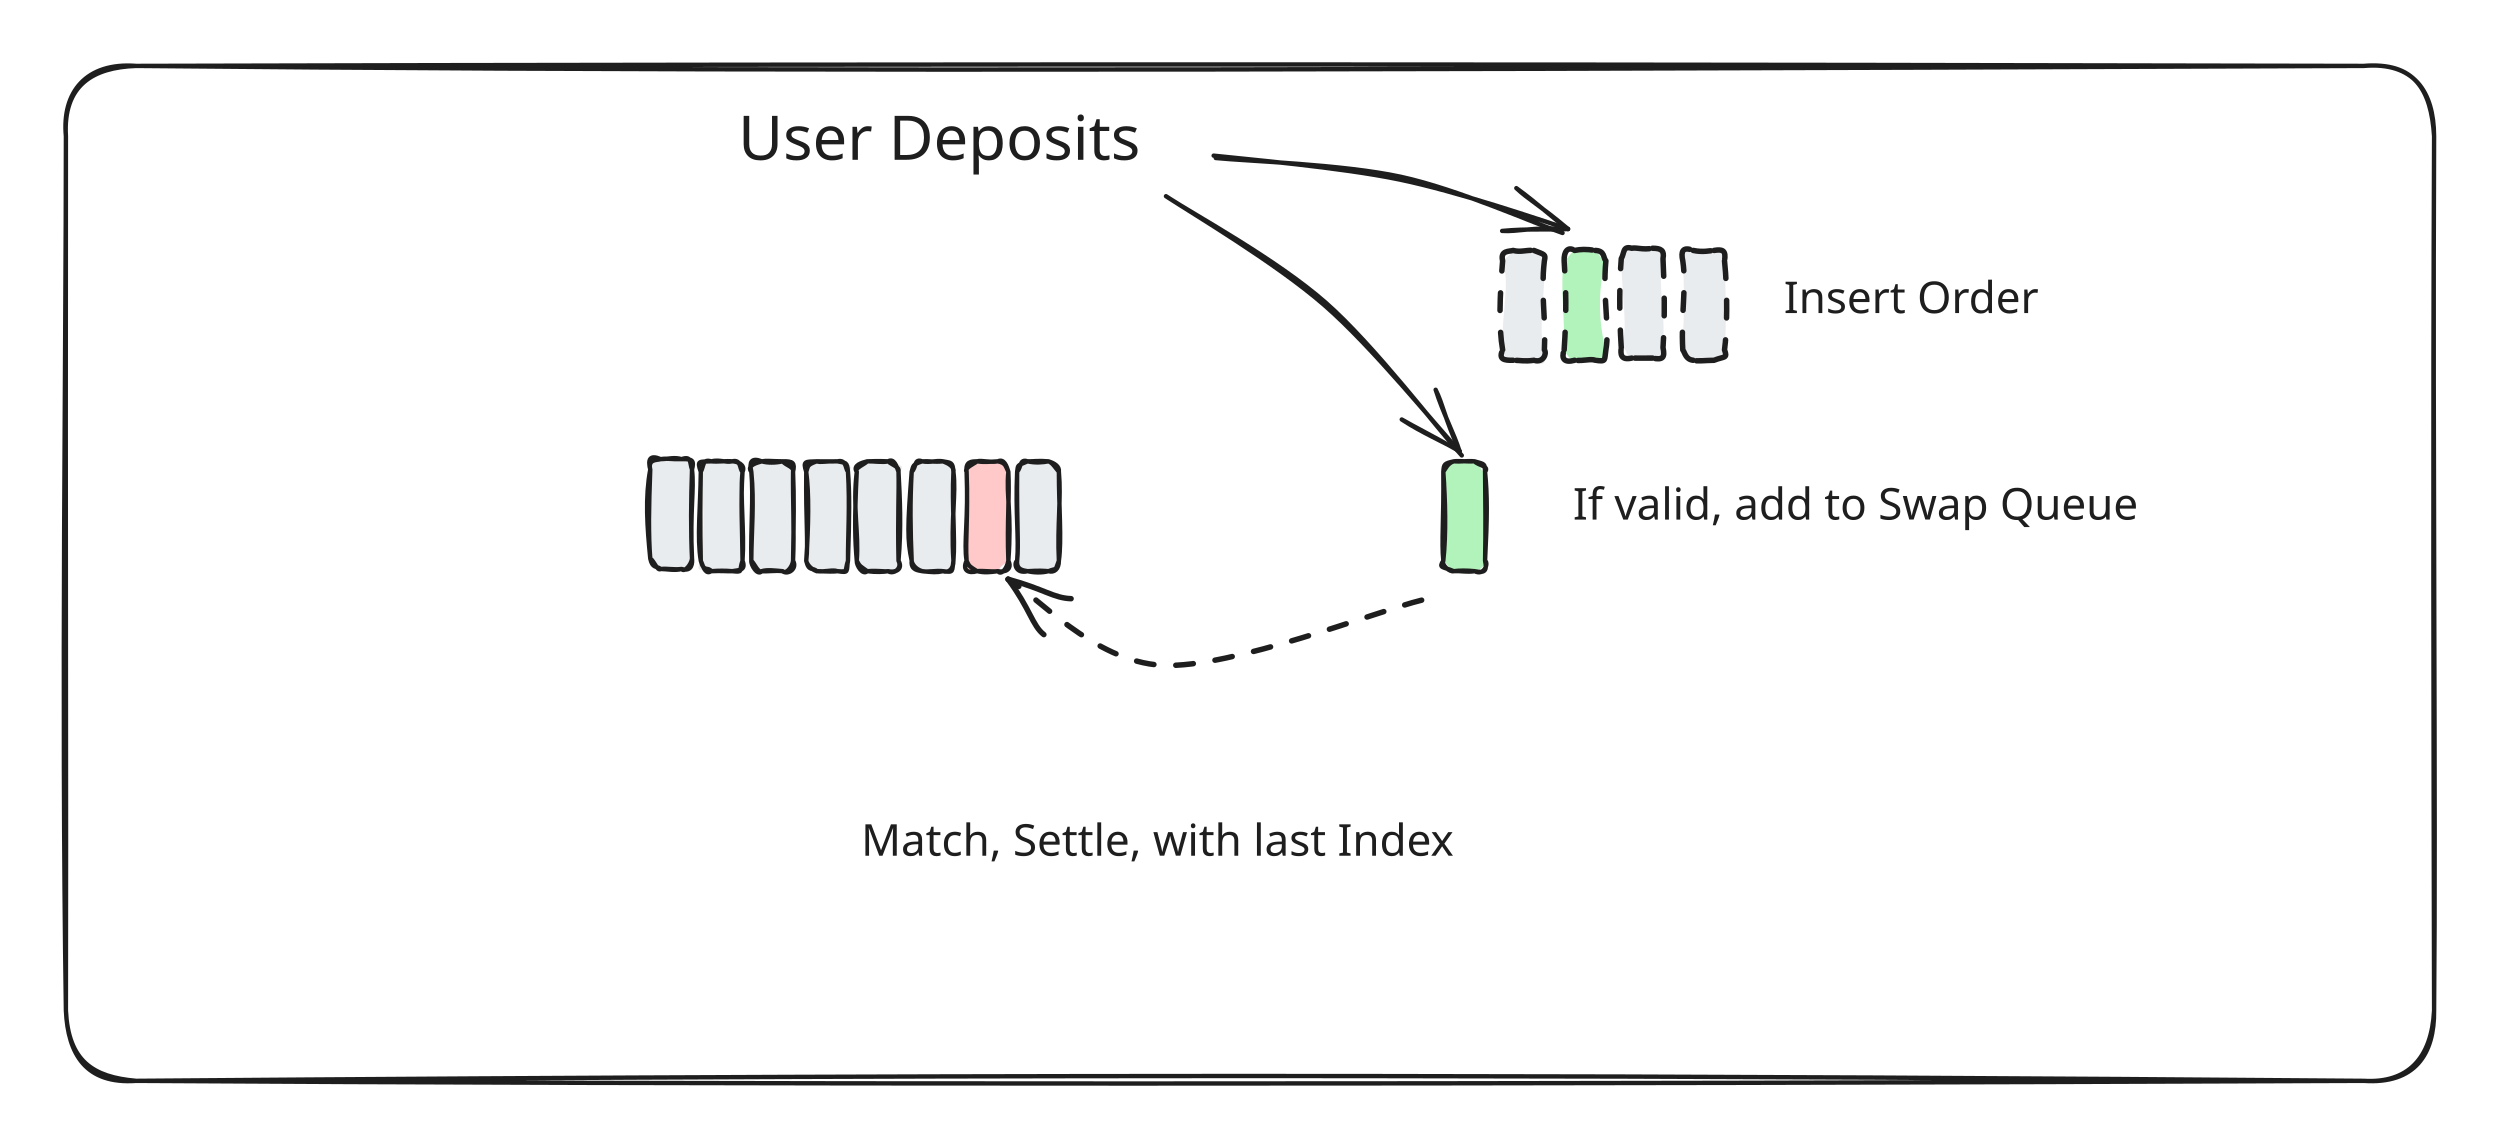
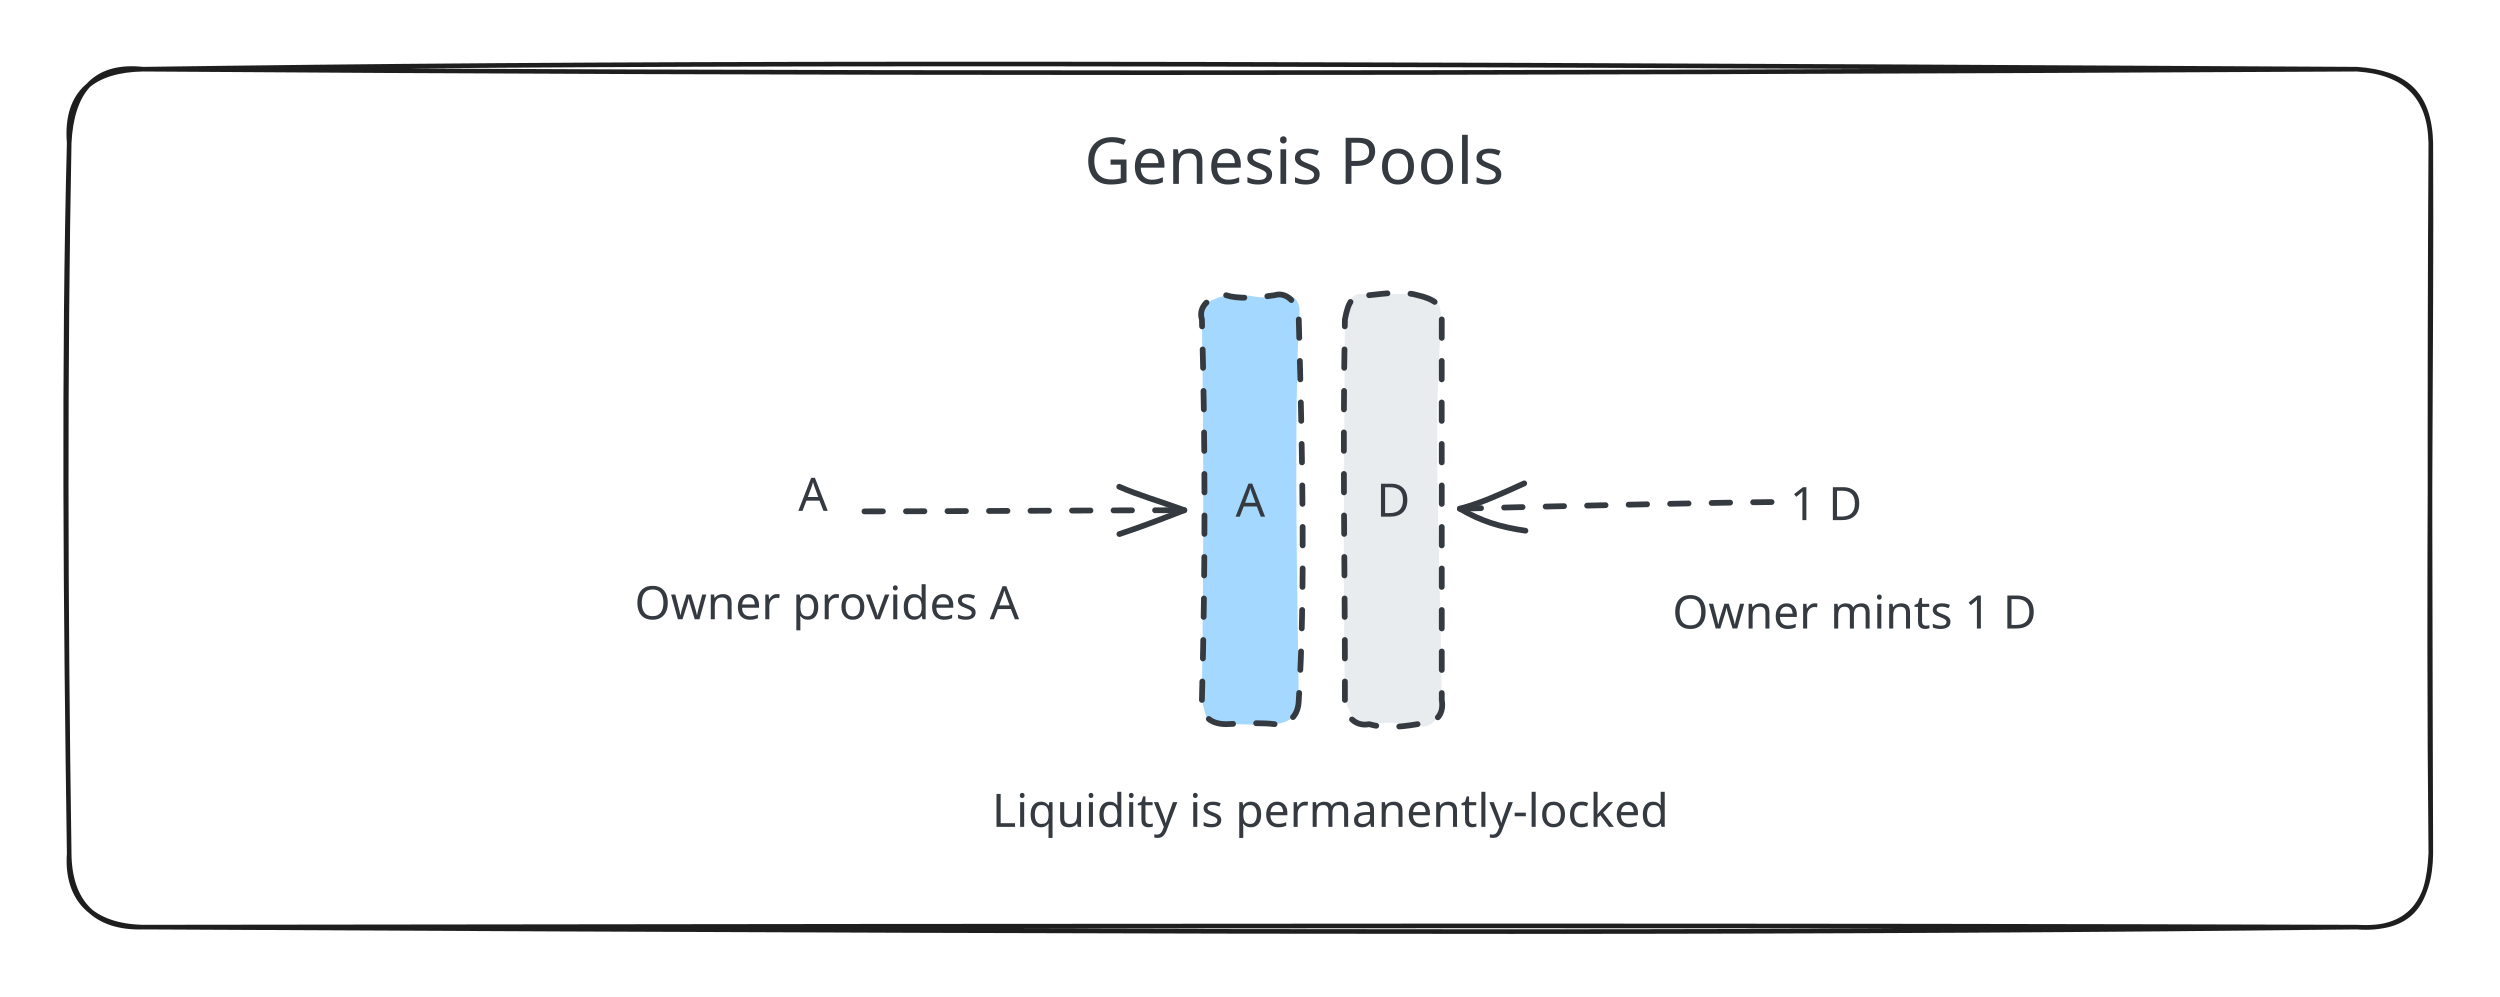
- <svg xmlns="http://www.w3.org/2000/svg" version="1.1" viewBox="0 0 1138 522" width="2276" height="1044">
+ <svg xmlns="http://www.w3.org/2000/svg" version="1.1" viewBox="0 0 1084 432" width="2168" height="864">
  
-   eyJ2ZXJzaW9uIjoiMSIsImVuY29kaW5nIjoiYnN0cmluZyIsImNvbXByZXNzZWQiOnRydWUsImVuY29kZWQiOiJ4nOVcXFtT4khcdTAwMTR+91ek3Fdh+36ZN1x1MDAxNS/oKMzgbdjaskJoIFx1MDAwMySYXHUwMDA0Ubfmv29cdTAwMDeVNGBcIlxuaGZXq1x1MDAwNNJpuvv0d25fn/jPhmVtRvdcdTAwMDO1+cXaVHeO3XObgT3a3Iqv36ogdH1PN6Hx59BcdTAwMWZcdTAwMDbO+M5OXHUwMDE0XHLCL3/+aVx1MDAwZlx1MDAwNsW2XHUwMDFiNXy/W3T8/mM31VN95UWhvvEv/dmy/lx1MDAxOf81XHUwMDA2XG6UXHUwMDEz2V67p8ZcdTAwMWTGTclYTMxePPW98bCQcolcdTAwMDGBnEzucMOSXHUwMDFlLlJN3dyye6FKWprjJZ2UvoUl3f3Gu36A3aHAnaiajNpye71adN9cdTAwMWLPKvT14pO2MFxu/K66dJtR51lcdTAwMDLG9bRegT9sdzxcdTAwMTXGq4eTq/7AdtzoPr5cdTAwMDbA5OqjXGK+WMmVO/1cdJNkrLhcdTAwMDeCbGbsXb/nXHUwMDA38dh/QFx1MDAxNf8mozdsp9vWU/Cak3uiwPbCgVx1MDAxZOhcdTAwMWRJ7lx1MDAxYj2tXG5cdTAwMDKeSLuj3HYn0ldcdDNWq8ayhYhRXGIkg4no43FcdTAwMDbl5nib/04kXHUwMDFh2H1Vjrt4w17PXHUwMDE0i9d8XHUwMDEyyzNcdTAwMWNcdTAwMTJA4Kcrv5KFxPfvXHUwMDE5QEpGXHUwMDE4XHUwMDBlmvbjhkOOqFx1MDAwMFQwwVAy457rdWeH7/lON8HIhjHWXHUwMDFjNiN1XHUwMDE3vVx1MDAwNEtcZmhcdTAwMWEuXHUwMDExwIxcdCmwWFx1MDAxOJc/uyXQOmTBXHUwMDAx7jRbLj0/uqlWnHzjklx1MDAxMTGNS8yXweVcdTAwMWZKKke1XsCkpEUssFx1MDAxNJwgxulLXHUwMDAwxXRcdTAwMTafVFxiXHUwMDAxITF24N3wnGqYw+FcdTAwMDS7XHSKJ5vaXHUwMDFm2Cej62NWwJeD7d1+t/FcdTAwMDBr9mSBUyizg8BcdTAwMWZtTlp+Pb3LQLkkXHUwMDE0c/5cdTAwMDaUJ2v2vajmPoyRKqau7tt9t3c/hYgx/PVcdTAwMDTPQ1x1MDAxNVglNfBDVy98qnm757Zjjdjsqda0qkSudiCT5shcdTAwMWYkrY5cdTAwMWXOdj1cdTAwMTXMXHUwMDBi31x1MDAwZty269m9s+yh9YrV4TNcdTAwMDJgXHUwMDExUVx1MDAwM12hilvjXHUwMDA10kzlznQ8MlXBocCEae+DXHUwMDEyS/yagp9cdTAwMTdo6dA7qbbvT1x1MDAxZSqXzWGB16XMuYKDaVx1MDAwNceGQFar4PNcdTAwMWFNk6k8aTTnkHHIZdLwXHUwMDFmdTiZmIRcdTAwMTCmglx1MDAxMlBGkZRcdTAwMDAtXGbKXHUwMDEy9S/9U7dcdTAwMDBaXHUwMDE39+qQVc/RcXuUc1BiOFx1MDAwM8qloqElQVx0XHUwMDA1QoxJaMj8f4lKJNNQiVx1MDAxMJJcXFx1MDAwMFxmXHUwMDE2XHUwMDA25cWxw87A7qUrjr7XXHUwMDE12eE+2Vx1MDAxZeZcdTAwMWOUlORcdJRcdTAwMWNcbkYghStcYn5WXHLKXHUwMDE4XHUwMDBiknxcZihcdEhcdTAwMDUlXHUwMDEwXHUwMDAwSErA4v77tlT9zoJcdTAwMGJ8XHUwMDFiouBKtDs6XHUwMDEwhV7OUcllnlCJXHUwMDAxRljPgeVcdTAwMGaVXHUwMDFmaSppelTJXHUwMDE40Hsm4eJpY32/f3+J9kte+cGrlNoj5Fx1MDAxZlT9fKOSXHUwMDAzlCNUUkm192aryFx1MDAxM39nUDKSXG5Krn1cdJZSLFx1MDAxZVWKeq9/0K8j0D6vn7WuO2eHtSrPOShcdTAwMTHPXHUwMDExKCElmEBB/vvkWjYqRWpUqZs4JPrP4syvc166XHUwMDFi1m/qZ7XTRsNtXHUwMDFkdO1Ro5BzVNLVmspWy5GOfC8qMVx1MDAxNlx1MDAxOFx1MDAwMZJD9/2BQSUyvNdcZiYxkkBcdTAwMDLyXHUwMDA2Q4lxYF+dfnW/g7Zzo7xcdTAwMWR+XFy5ruVcdTAwMWOSnK5cdTAwMTSSy1x1MDAxYUotdChcdP8sUmjS51x1MDAwNfZcdTAwMTdU6/6Q3FZcdTAwMDZ7g3M0bHRRxG/PXHUwMDE2Y3+3sr5cdTAwMTfir+fskG1H6iws+0F5uFNqXq2KVVx1MDAxNtqmXG62KlV6XHUwMDFj/1x1MDAwNTVijKepXHUwMDExh5QhhsTiqVm2oHOpRjqmKmpLIVx1MDAwNWOSQjhcdTAwMWR86I1Yj5mnskghXHUwMDA3XHUwMDEwY22mXHUwMDA0ntcwjGc1XGZBjFx1MDAwNF1cdTAwMTO/hZax+lxmQCbAW6BqXGLVXHUwMDBlolx1MDAxZNdrul57tovymkmLMeWnQ+zyo1xu1lpXt/hSlcH+npakOug+OFx1MDAwN4Zcbm62fGc4RkeRIKynSSgjXHUwMDEy6CiTXHUwMDFhN7Xtgb5Fzlx0oWeH0a7f77uRXm/Vd71odpLjXHUwMDA1bMfK1VH2nND1XHUwMDEyzLZZLVx1MDAxY8TfOG29kndWXHUwMDAy1PGHyfu/t168W5BcdTAwMTchXHUwMDE1/8jX+qbhMf7BOOm9Yb6+M79JNTc6/9Nxtqlyr5mbXHUwMDEzdMtOj47qJy2fnv14qJaDKjnKt7mRbLVMUFx1MDAwM7VQo/Fer41cdTAwMDBcdTAwMDSYXHUwMDEySD8r6V6Td8302us9XHUwMDBiplx1MDAxMNGVXHUwMDA1wKlcdTAwMTVcdTAwMGZZLFx1MDAwMVx1MDAxNDohM6Pw19SoclWr3Mmr1s96p3LVxyN5etpccvOtRtpcck6fiFx1MDAxMrCeklx1MDAwN+1yi0hKKTiXSDJhXHUwMDA03Vx1MDAxM71CczVcdTAwMGZQx8E0XHUwMDBln1aQomVcdTAwMTc9ZEGRMVx1MDAwNsFcdTAwMWKgmMzKKEtcdTAwMDBTVzPKXHUwMDEyyi3rNq5R27LsZtOKfKs2slx1MDAwN9a3oVx1MDAxYVx1MDAxYaL/iFwihYUmslDJXHUwMDAyXHUwMDE073d0XGKmXHUwMDE3JVx1MDAxMaG1XHUwMDE00MU1tHZZ+L7HRsHwcFx1MDAwZu2751A4XHUwMDBlW2162rTDjlq1is5cdTAwMWPFXHUwMDE5XT7e1WGMkKS5LFqQXHUwMDAwcCFMaK7DZ1x1MDAxMCOlmFx1MDAwNaRcdTAwMGW7iMDiXHKZnv9w/3BcdTAwMDXOooeLWu3MxoVCoe/knFmGcFx1MDAxNpBcdTAwMTAvXHUwMDA1yFTGXHUwMDA00aJcdTAwMTRcdTAwMDBcdTAwMDCMKZNcdTAwMTizeXy+5DIkwVx1MDAwMvBVXHUwMDFjXHUwMDE1v99lUFx0xVso5SVdhlx1MDAxN2qjb1WCplxuPthHvDjyKpxCKtGCRXrMhqRcdTAwMTB8itF9Tf+yg+N8elx1MDAwNI2uXCIwfqbLh1xiW5N7XHUwMDEwXCJl1IRsMVie5yNyXCJcdTAwMDXUydpazn2WZFuIjizfpaQzbEtcdTAwMWGnkp1WW1x0p1LQOsJiSUlcdTAwMDSAYFgm9fHWM6lcdTAwMDLJ3GJcdTAwMTdcInayXHUwMDE5ecskdlx1MDAxMKCQc8x1fI5cdTAwMThISi0mc5ifwu9E7Fx1MDAxNCCc0Vx1MDAxYmj2R+L1L0hTgcdWY1x1MDAwNlx1MDAxYubrmyNcZpjK7WjvhjFn0MhHXrVw1Vx1MDAxYu96dFs7rXv7bXTQ2KtHLsh3hMHBdIBBlzRpaVx1MDAwMVx1MDAwNlx1MDAwNqSImd5HKpiEZu1UVoDBoZSci/VcdTAwMTfiZ9ouhNnH5aQnduR0tqyaiqKe2rJGbtSxYtW3yl5T3X1syLHoXFzWn5mCVDXViVx1MDAwMMWYmE92vKqmmVx1MDAwNHxOXHUwMDAzXHUwMDExg3RdRWa6dOUypUIg8Fnn+ZM+qz06ffYlXHUwMDE56YZ21lx1MDAxNJrIX1+1XHUwMDAwTc1+ddRCXHUwMDAxkm84d8Alr6SOu/7Pnz9cbkFcdTAwMGaG59XR4SDnmIfAQN74bFPKT1x1MDAwND2PXHUwMDFmXHUwMDFmXHUwMDEz5jOOuaFjhI5nV0fHZKOSpz5Rq6NpJCh7Q1x1MDAwNWqF7lxc7H77Ifi3vSCqKnhy7/RcdTAwMGZzj0o+82TT55piibTIpUCf9Vx1MDAxMEmWKa7Kw1Z529Mx31xifa2D7bB2XHT5YqZ4K+t71/xsZPz4w6qUKZVcXOFcIrVcdTAwMThcZrL4l4s30O3ZXHUwMDEyyWXqIVxiLmKOkc6xXGJnXHUwMDAwTteGIU6LlGpcdTAwMTdAtb5hSNdUvIhfLkFINM6sr3k+gtZcdEFMaKyFl1+KaKFSh1x1MDAwNWhcdTAwMTVlLWlcdTAwMWNH9qPmlkG0gFwiJViLXHUwMDE1kDhYkYzOXHUwMDEzLXhqh6mgc2tfiHdZmPxcdTAwMDFF7cD1RoOYvURcdTAwMTKaVSOTKVx1MDAxMVwitFx1MDAwNZBcYjJcdTAwMTFcdTAwMWKCuSn9TjxcZoepNTLk9Vxum1x1MDAxNN1cdTAwMTi3QZ503zBfY1x1MDAwMzv+wk17MKhFXHUwMDFhnpOd02riNp9cdTAwMTLiRCSbt65cdTAwMWHtZP+riY2nXHKI7ZhcdTAwMWHrza+NX/9cdTAwMDJcblm8wCJ9
+   eyJ2ZXJzaW9uIjoiMSIsImVuY29kaW5nIjoiYnN0cmluZyIsImNvbXByZXNzZWQiOnRydWUsImVuY29kZWQiOiJ4nNWa7VPaSFx1MDAxOMC/+1cw3NdK9/2l36xvtWrr1So33nRuXHUwMDE2spKUkMQkKPSm//ttXCKQXHUwMDEwSFx1MDAwNFxyysGMwu4m++zu83vewr87jUYzXHUwMDFlXHUwMDA3uvmh0dSjrnJcdTAwMWQrVFx1MDAwZs13Sfu9XHUwMDBlI8f3TFx1MDAxN0q/R/4w7KYj7ThcdTAwMGWiXHUwMDBm79+rIGj1nLjj+/1W11x1MDAxZjxepl090F5cdTAwMWOZgX+b743Gv+nf3ESh7sbK67k6vSDtyuaCgFx1MDAxN1u/+F46L+VcdTAwMTAgJCSaXHJwolx1MDAwMzNdrC3Te6vcSGc9SVNcdTAwMTN2Ru2A7l/dnzg/22B8fPfNfbjJZr11XFz3Mlx1MDAxZbupVJFvXHUwMDE2n/VFcej3dduxYnu6XHUwMDAzufbZVZaKbJ27LPSHPdvTUbJ8OGv1XHUwMDAz1XXicbo8MGt93INcdTAwMGaNrGVkvlx0XHUwMDAxW5BIKbGQjFxiQma9yfVI4IIo+77rh4kof2CCXHUwMDE1XHUwMDAxmSxcdTAwMWTV7feMQJ6VjdFSd/VtNuZhskCSrdDWTs+OXHUwMDEzWVx1MDAwNcvm0ukmQ0kghlx1MDAwMItM5mSG4MRKz/tHtrWhXHUwMDFh6JPkXHUwMDEyb+i6+e3xrMn2TPVcItNcZjxp+Z0tIVx1MDAxOX9Y1Ki8VuVO+8yjzNMy7HzuXHUwMDFmnz78o5D+OmjPljqngipcZv2H5qzn97vl951cdTAwMGWP9Siev9HjjPdXzEPX+ujgXHUwMDAy/tk53Vx1MDAxZt0415/ucredfMq2ZVx1MDAxOFjqUV0hR4JDQaVgOYV2XHUwMDFkr1/cM9fv9jNcct/JybtA1pycOagoK2VcblNAXHUwMDEwlGxlppavuU6mXG5X1YCUJC2cXCLFXHUwMDAx5UTSOaQwwy26XHUwMDExqCBtMZC8sICESY74XCJkiFx1MDAxNlx1MDAxOcNcdTAwMDJxXGIxqVx1MDAwMbG5jlx1MDAwNZYq1JJhY2jwXHUwMDFhaplJ5XvxpfMrOVx1MDAwNFx1MDAwNOZaj9TAccdzh5jqq9nBg+ZcXNOe6/RcdTAwMTK1bXaNqDqc0+jYMV5qNmDgWFbej3TNPMrxdHiyiv33Q6fneMr9viiGWbH+NDOErdwpdVSkk97UQFbS+Ghklvk4XCLKeCRMXHUwMDAwIDHLrP5TPHZ+Xn621Xnvglxcxp9HMDpcdTAwMWFcdTAwMWTY2+7jXHUwMDE4R1x1MDAxNT5cdTAwMGVzXlx1MDAxMGU9XHUwMDFjXHUwMDE1tcTtMlx1MDAxY7FcXOLkivhJw1x1MDAxZZUwM4g1Ojj0tIOrglx1MDAxMjFCSV5FV4UyilVcdTAwMTh/dDzL8Xrzgk2itUdcXFx1MDAwNu1fZ9S2XHUwMDE5PO3bXHUwMDBmXFxcdTAwMWNe7Z7I85zfM1x1MDAxOHeHiZSghSREWEpcdTAwMDEwNOZcbuXG9FSQqnhLiMT0QUhcYlx1MDAwMXKCSn7p2rOeXHUwMDE2yZcj11x1MDAxOVx1MDAxZUv/4vafb4dnVzd9cXi6XFwkYIJDbIyssbVcdTAwMThcdTAwMTPEXHUwMDAwXFyQalFcYldF8b4/XHUwMDE4OLHZ6lx1MDAwYt/x4uKWpnu3l6Bsa7Vw3mZcdTAwMTH5vlwi80Fyx/nAJfvUyKhIv8w+/3i3dHROf5PXLswu2Mn/X99cdTAwMWVhWGyd2iNBXHUwMDA0hShvsJ6yR9VR2HbaI1xiXHUwMDE4qzRIuGVcIjVpulx1MDAxMKdcZsmCZHWZp8zmZOFBi1x1MDAxMWjkMfxTZlx1MDAwMu9MsGlEjjiBRiSRndD2XHUwMDE4LMy4zHa6foM1XHUwMDFlWpbXPbj59lx1MDAwYqk/qYVYx1x1MDAxZd0tt1x1MDAwZVx1MDAxOEpcdFx0gIhI431IXHUwMDE28FZcdTAwMTiHlSxUdYwxb6EghJJSXHUwMDA0ubGewkSkXHUwMDBiMvD/tYHazalw8lpQ3jVcclZ1oVx1MDAwMJUmNeaYzVx1MDAwZed9+FNGq9rNbKfRXHUwMDEyUG6wUFBmpVYtXHUwMDE0XHUwMDE48Fx1MDAxOTM2YLtcblx1MDAwNU8l9Jf71+qGXe7ae90vey5cdTAwMWL9uneUfLpOsKn6wypcdTAwMTF+5X2nmFXYaCgg2HhcdTAwMDGCyTJWMVx1MDAxM5JyjFcv6i0/ozpZrb9cdTAwMDCBcYuKXHUwMDA0VUkxXHUwMDA3uWhqw1x1MDAwNVxi3DJcdTAwMWXHvISglEoglsC7WIBAxKhcdTAwMDZDb1p/QFx1MDAxMlG5hlZmUj2n/rC3ofrDXHUwMDEzbqVYf8iJUUf9oVxmRihJsXVKI6TE6CpnYvX6Q9xcdTAwMWTS/bbd63209tvkjnvRl2F3y12nWWCV64SbcZ1QiFx1MDAxNkmSZqPgiEG+XHUwMDA0RrxcdTAwMDCjSb5cdTAwMDBmjOFcdTAwMWFcblx1MDAxMs/HkZudenE5UMy1VuB4rI3ATtS48H03KkHT1bdxXHUwMDA1mLFcdTAwMWaUUTkndlx1MDAxMcGSqVfCXHUwMDEx0efhSEurgVx1MDAxNHCKXHUwMDExW+OJV3VcdGc7aWSEVCXfXGZcdTAwMTZEqSvdfo5vhEBcdTAwMTJcdTAwMDJcdTAwMDBcdTAwMDZcdTAwMWL3jm9cdTAwMThcdTAwMTEygZ+VtdfqezdcdTAwMDR4zT62MkUluNg4XHUwMDA1O6lBUMHY6mU1a9S+OXRPXHUwMDBmrlx1MDAwN72TT+fDs1x1MDAwM3kyXHUwMDFjbXfUi9F8nFx1MDAwYkV5lFx1MDAwYnXyriQ5XHUwMDBllVx1MDAxN1x1MDAwNSo0gCyhXHUwMDE5oMxsZO4052MnXHUwMDAwM4LSR67Z6NfNS9/8WTCC5dFcdTAwMWaEJkEhXHUwMDFjrK6W1Vx1MDAxNbjt9DdcdTAwMTDwaofzsmSszOFg2Fx1MDAwMih5JEIo50lpdLVkzGSHUNTyg4vn+5tcdTAwMTdUNlbwN2YrXHUwMDA0X0PtX+ZvYKPsafOGPM7chJvM61x1MDAxMCr1N5RDKlx0pKtXRM/vOmP7M4X9s+gjOTzvXHUwMDEz7Vx1MDAxZPe2XHUwMDFlbIQrwCawKEtNkSSlZlZcdTAwMDAgSebEPDvTXG6uXHSj5k1y9v5cctI6klT/Xo28r1x1MDAwZoaXxiB54NB4dVxuSyffKJFcdTAwMWNcdTAwMTRbp0RcIiRcdTAwMTBcdTAwMTdcdTAwMDKt7mqH36ObI3X915Fcbm60Ov7aicjX+y0nkvJKIHOBRq1AMmbO0cxKKDC5XGaVS0LDJalcdTAwMWRHUlwijElcck9Sn48kRZA96zdcdTAwMWUvQDJcYv17x9JR45VzsfLZN1x0JZal9Vx1MDAxNogoknCdtKzXPoJXPyO7e3RcdTAwMWVcZs8+fft5osbulkNpNK1cbkq5XHUwMDE5KJFELZzEv1x1MDAxYyOCoFjNTXIpqbGT9E3dpFx1MDAwMJK+nps8c+6GjmVcdTAwMGWz4USNQIdcdTAwMDPlXHUwMDE5Id3x7mSSV0V0ZWHWXCJ2Z5JcdTAwMTA0VVx1MDAxMFxcxma3m9Ns2lx1MDAxY69jTbYsXHUwMDEzrHnv6IeP1SWBnYklSJjTaXr+e+f3fyfFXHUwMDE2nSJ9
  <defs>
    <style class="style-fonts">
      @font-face {
        font-family: "Virgil";
        src: url("https://unpkg.com/@excalidraw/excalidraw@undefined/dist/excalidraw-assets/Virgil.woff2");
      }
      @font-face {
        font-family: "Cascadia";
        src: url("https://unpkg.com/@excalidraw/excalidraw@undefined/dist/excalidraw-assets/Cascadia.woff2");
      }
      @font-face {
        font-family: "Assistant";
        src: url("https://unpkg.com/@excalidraw/excalidraw@undefined/dist/excalidraw-assets/Assistant-Regular.woff2");
      }
    </style>
  </defs>
-   <rect x="0" y="0" width="1138" height="522" fill="transparent" />
-   <g stroke-linecap="round" transform="translate(30 30) rotate(0 539 231)">
-     <path d="M32 0 C245.31 2.04, 459.63 2.44, 1046 0 M32 0 C396.71 -1.04, 762.48 -0.69, 1046 0 M1046 0 C1068.77 -1.94, 1077.9 11.52, 1078 32 M1046 0 C1069.02 -1.84, 1076.66 10.58, 1078 32 M1078 32 C1077.35 181.81, 1078.87 333.29, 1078 430 M1078 32 C1077.41 166.33, 1077.72 300.39, 1078 430 M1078 430 C1076.88 451.85, 1065.98 463.2, 1046 462 M1078 430 C1078.24 449.81, 1069.32 463.61, 1046 462 M1046 462 C751.59 459.61, 456.09 458.57, 32 462 M1046 462 C660.71 463.62, 275.27 463.63, 32 462 M32 462 C9.02 463.64, 0.92 449.89, 0 430 M32 462 C12.15 460.31, 1.11 452.94, 0 430 M0 430 C-2.17 281.51, 0.03 131.58, 0 32 M0 430 C0.23 330.89, -0.22 232.27, 0 32 M0 32 C-1.89 11.88, 9.24 -1.74, 32 0 M0 32 C-1.37 8.68, 12.39 0.65, 32 0" stroke="#1e1e1e" stroke-width="2" fill="none" />
+   <rect x="0" y="0" width="1084" height="432" fill="transparent" />
+   <g stroke-linecap="round" transform="translate(583.15 128) rotate(0 21 93)">
+     <path d="M10.5 0 C19.25 -0.58, 25.5 -0.9, 31.5 0 C40.85 -0.91, 41.11 3.37, 42 10.5 C37.9 55.37, 41.27 107.84, 42 175.5 C41.88 184.62, 35.34 189.09, 31.5 186 C26.15 186.54, 22.7 184.39, 10.5 186 C5.25 188.86, 2.07 180.84, 0 175.5 C-0.91 116.33, -0.21 60.53, 0 10.5 C-0.11 6.14, 1.51 -3.06, 10.5 0" stroke="none" stroke-width="0" fill="#e9ecef" />
+     <path d="M10.5 0 C16.88 -0.68, 25.17 -1.88, 31.5 0 M31.5 0 C38.12 1.44, 43.8 4.81, 42 10.5 M42 10.5 C41.9 54.78, 42.08 101.11, 42 175.5 M42 175.5 C43.14 182.06, 39.13 186.37, 31.5 186 M31.5 186 C23.02 187.39, 16.89 187.8, 10.5 186 M10.5 186 C3.54 187.44, -0.8 180.58, 0 175.5 M0 175.5 C0.11 121.42, -1.09 70.39, 0 10.5 M0 10.5 C1.56 2.41, 3.38 -0.77, 10.5 0" stroke="#343a40" stroke-width="2.5" fill="none" stroke-dasharray="8 10" />
  </g>
-   <g transform="translate(336 51) rotate(0 97.69199 17.5)">
-     <text x="0" y="0" font-family="Virgil, Segoe UI Emoji" font-size="28px" fill="#1e1e1e" text-anchor="start" style="white-space: pre;" direction="ltr" dominant-baseline="text-before-edge">User Deposits</text>
-   </g>
-   <g stroke-linecap="round" transform="translate(296 209) rotate(0 9.5 25)">
-     <path d="M4.75 0 C7.17 -1.16, 9.81 1.57, 14.25 0 C19.3 -0.88, 16.71 2.38, 19 4.75 C19.57 19.63, 20.08 32.64, 19 45.25 C19.63 49.9, 17.82 49.38, 14.25 50 C12.79 51.32, 9.48 49.56, 4.75 50 C4.5 46.99, -0.57 47.15, 0 45.25 C-0.5 39.12, 1.46 30.3, 0 4.75 C1.1 -0.54, 1.51 -0.28, 4.75 0" stroke="none" stroke-width="0" fill="#e9ecef" />
-     <path d="M4.75 0 C8.34 -0.04, 10.99 -1, 14.25 0 M4.75 0 C7.52 -0.5, 9.58 0.16, 14.25 0 M14.25 0 C18.88 -1.6, 17.84 1.51, 19 4.75 M14.25 0 C19.21 -0.13, 20.06 0.52, 19 4.75 M19 4.75 C20.09 14.05, 17.97 23.34, 19 45.25 M19 4.75 C18.52 18.74, 18.4 32.83, 19 45.25 M19 45.25 C19.21 47.09, 19.14 51.4, 14.25 50 M19 45.25 C18.79 47.78, 15.64 51.82, 14.25 50 M14.25 50 C11.29 50.88, 7.15 49.98, 4.75 50 M14.25 50 C10.67 50.43, 8.09 49.69, 4.75 50 M4.75 50 C2.88 48.53, 0.96 49.82, 0 45.25 M4.75 50 C3.3 51.11, 1.65 46.26, 0 45.25 M0 45.25 C-1.43 30.82, -2.37 17.38, 0 4.75 M0 45.25 C-0.86 34.45, -0.63 21.57, 0 4.75 M0 4.75 C-1.19 -0.15, 3.08 0.56, 4.75 0 M0 4.75 C-1.13 0.21, -0.29 -2.16, 4.75 0" stroke="#1e1e1e" stroke-width="2" fill="none" />
-   </g>
-   <g stroke-linecap="round" transform="translate(319 210) rotate(0 9.5 25)">
-     <path d="M4.75 0 C9.21 1.75, 12.11 -0.31, 14.25 0 C15.12 0.8, 19.05 -1.31, 19 4.75 C20.9 24.09, 19.86 37.95, 19 45.25 C19.4 47.8, 15.56 51.59, 14.25 50 C10.89 49.6, 9.02 48.69, 4.75 50 C1.02 48.74, -3.09 51.43, 0 45.25 C2.05 32.89, 1.07 13.6, 0 4.75 C-0.08 1.31, 0.56 -0.47, 4.75 0" stroke="none" stroke-width="0" fill="#e9ecef" />
-     <path d="M4.75 0 C8.45 -0.93, 11.32 0.65, 14.25 0 M4.75 0 C7.99 0.3, 11.63 -0.29, 14.25 0 M14.25 0 C16.25 -0.08, 20.56 1.47, 19 4.75 M14.25 0 C18.47 -1.06, 17.58 3.59, 19 4.75 M19 4.75 C17.77 17.1, 19.93 31.24, 19 45.25 M19 4.75 C18.1 18.71, 18.88 30.81, 19 45.25 M19 45.25 C20.73 49.82, 17.24 49.45, 14.25 50 M19 45.25 C17.23 50.24, 19.53 50.51, 14.25 50 M14.25 50 C12.11 50.11, 9.61 49.79, 4.75 50 M14.25 50 C11.24 49.73, 8.11 49.73, 4.75 50 M4.75 50 C2.55 51.4, 1.5 49.38, 0 45.25 M4.75 50 C3.23 47.84, 1.35 50.69, 0 45.25 M0 45.25 C-1.77 34.64, -0.16 21.27, 0 4.75 M0 45.25 C-0.33 30.19, -0.21 16, 0 4.75 M0 4.75 C1.5 2.15, 0.6 -1.2, 4.75 0 M0 4.75 C-1.87 -0.58, -0.68 0.27, 4.75 0" stroke="#1e1e1e" stroke-width="2" fill="none" />
-   </g>
-   <g stroke-linecap="round" transform="translate(342 210) rotate(0 9.5 25)">
-     <path d="M4.75 0 C7.89 -0.58, 8.14 0.21, 14.25 0 C17.46 -2.89, 22.29 2.74, 19 4.75 C19.97 21.4, 19.74 34.45, 19 45.25 C17.14 50.01, 19.15 51.9, 14.25 50 C12.1 48.52, 6.9 49.35, 4.75 50 C-1.5 53.02, 2.32 48.53, 0 45.25 C0.68 28.11, -0.5 14.94, 0 4.75 C-1.02 1.11, -0.45 0.51, 4.75 0" stroke="none" stroke-width="0" fill="#e9ecef" />
-     <path d="M4.75 0 C7.2 0.74, 10.92 0.78, 14.25 0 M4.75 0 C7.03 -0.42, 8.33 -0.06, 14.25 0 M14.25 0 C18.98 -0.11, 19.92 0.66, 19 4.75 M14.25 0 C16 2.01, 19.52 2.43, 19 4.75 M19 4.75 C19.5 16.58, 19.32 26.53, 19 45.25 M19 4.75 C18.83 17.28, 19.59 31.83, 19 45.25 M19 45.25 C18.82 47.86, 15.88 51.59, 14.25 50 M19 45.25 C21.11 48.93, 16.54 51.84, 14.25 50 M14.25 50 C10.82 49.7, 7.08 49.22, 4.75 50 M14.25 50 C10.93 49.58, 7.22 50.26, 4.75 50 M4.75 50 C3.08 50.97, 1.43 46.54, 0 45.25 M4.75 50 C2.93 52.28, -0.21 47.24, 0 45.25 M0 45.25 C0.03 32.51, 1.41 18.69, 0 4.75 M0 45.25 C-0.31 29.78, 1.04 16.33, 0 4.75 M0 4.75 C-0.98 0.39, -0.04 -1.88, 4.75 0 M0 4.75 C-2.26 1.86, 2.5 0.67, 4.75 0" stroke="#1e1e1e" stroke-width="2" fill="none" />
-   </g>
-   <g stroke-linecap="round" transform="translate(367 210) rotate(0 9.5 25)">
-     <path d="M4.75 0 C7.42 0.42, 12.3 -1.33, 14.25 0 C20.71 1.15, 21.68 3.25, 19 4.75 C19.53 20.2, 17.27 38.47, 19 45.25 C20.73 50.32, 20.03 49.88, 14.25 50 C11.42 49.26, 7.67 51.29, 4.75 50 C3.91 50.11, 2.55 50.49, 0 45.25 C-0.3 30.12, -1.25 15.07, 0 4.75 C-2.04 2.09, -0.97 -2.06, 4.75 0" stroke="none" stroke-width="0" fill="#e9ecef" />
-     <path d="M4.75 0 C7.08 0.62, 7.67 -0.11, 14.25 0 M4.75 0 C7.73 0.06, 11.63 0.05, 14.25 0 M14.25 0 C18.33 -0.92, 17.77 3.33, 19 4.75 M14.25 0 C17.93 0.85, 18.6 0, 19 4.75 M19 4.75 C19.76 14.35, 19.67 24.83, 19 45.25 M19 4.75 C19.9 20.04, 18.95 33.65, 19 45.25 M19 45.25 C17.46 50, 19.25 50.44, 14.25 50 M19 45.25 C18.13 50.26, 19.64 50.84, 14.25 50 M14.25 50 C11.76 49.19, 9.3 50.4, 4.75 50 M14.25 50 C12.32 50.26, 10.28 50.16, 4.75 50 M4.75 50 C3.02 48.12, 1.17 50.4, 0 45.25 M4.75 50 C1.38 48.82, 0.11 46.15, 0 45.25 M0 45.25 C1.08 28.84, 1.29 14.77, 0 4.75 M0 45.25 C0.99 36.9, -0.25 27.39, 0 4.75 M0 4.75 C-1.62 -0.3, -0.39 0.24, 4.75 0 M0 4.75 C0.92 2.26, 0.11 1.66, 4.75 0" stroke="#1e1e1e" stroke-width="2" fill="none" />
-   </g>
-   <g stroke-linecap="round" transform="translate(390 210) rotate(0 9.5 25)">
-     <path d="M4.75 0 C7.39 -1.41, 11.55 0.51, 14.25 0 C20.09 1.67, 22.48 2.21, 19 4.75 C17.22 20.17, 20.81 34.3, 19 45.25 C21.61 48.3, 16.31 52.92, 14.25 50 C10.73 51.37, 11.24 49.99, 4.75 50 C4.13 52.07, 2.41 49.51, 0 45.25 C-1.01 35.02, -2.02 26.24, 0 4.75 C-2.56 -0.48, 1.98 2.78, 4.75 0" stroke="none" stroke-width="0" fill="#e9ecef" />
-     <path d="M4.75 0 C7.33 -0.12, 12.15 0.63, 14.25 0 M4.75 0 C7.21 -0.02, 9.15 -0.22, 14.25 0 M14.25 0 C16.18 1.74, 19.45 2.32, 19 4.75 M14.25 0 C17.02 -1.59, 18.19 2.48, 19 4.75 M19 4.75 C19.64 16.31, 20.32 30.78, 19 45.25 M19 4.75 C19.26 13.94, 18.58 24.48, 19 45.25 M19 45.25 C20.84 48.86, 16.66 51.6, 14.25 50 M19 45.25 C21.23 49.25, 17.45 50.82, 14.25 50 M14.25 50 C12.48 50.36, 8.47 50.54, 4.75 50 M14.25 50 C12.45 50.3, 10.29 49.62, 4.75 50 M4.75 50 C2.75 51.98, -0.18 47.39, 0 45.25 M4.75 50 C1.69 47.73, 1.35 47.99, 0 45.25 M0 45.25 C1.01 32.5, -1.94 21.4, 0 4.75 M0 45.25 C-0.79 36, -1.12 27.02, 0 4.75 M0 4.75 C-1.97 1.82, 2.38 0.59, 4.75 0 M0 4.75 C-1.47 3.24, 3.79 1.2, 4.75 0" stroke="#1e1e1e" stroke-width="2" fill="none" />
-   </g>
-   <g stroke-linecap="round" transform="translate(415 210) rotate(0 9.5 25)">
-     <path d="M4.75 0 C9.37 0.68, 12.14 0.93, 14.25 0 C20.9 0.63, 20.49 1.99, 19 4.75 C20.36 18.11, 21.23 27.54, 19 45.25 C17.9 51.33, 14.4 49.43, 14.25 50 C12.84 50.2, 10.43 51.13, 4.75 50 C3.99 51.1, -2.13 48.34, 0 45.25 C-1.83 33.92, -2.35 19.51, 0 4.75 C0.4 4.36, 0.99 0.51, 4.75 0" stroke="none" stroke-width="0" fill="#e9ecef" />
-     <path d="M4.75 0 C8.69 0.7, 11.06 -0.55, 14.25 0 M4.75 0 C7.78 -0.21, 10.09 0.42, 14.25 0 M14.25 0 C17.87 0.74, 18.65 0.2, 19 4.75 M14.25 0 C16.6 0.9, 19.43 2.27, 19 4.75 M19 4.75 C20.31 14.85, 17.78 26.25, 19 45.25 M19 4.75 C18.19 20.53, 19.88 34.94, 19 45.25 M19 45.25 C18.24 50.02, 19.35 50.73, 14.25 50 M19 45.25 C19.04 49.24, 16.68 50.9, 14.25 50 M14.25 50 C11.49 50.66, 9.41 50.5, 4.75 50 M14.25 50 C11.08 49.6, 7.5 50.52, 4.75 50 M4.75 50 C1.4 48.98, 0.09 46.44, 0 45.25 M4.75 50 C2.93 49.58, -0.47 49.58, 0 45.25 M0 45.25 C-1.98 35.74, -1.97 30.09, 0 4.75 M0 45.25 C-0.61 31.02, -0.79 18.79, 0 4.75 M0 4.75 C0.8 2.17, 0.3 1.44, 4.75 0 M0 4.75 C2.21 2.79, 1.02 -1.46, 4.75 0" stroke="#1e1e1e" stroke-width="2" fill="none" />
-   </g>
-   <g stroke-linecap="round" transform="translate(440 210) rotate(0 9.5 25)">
-     <path d="M4.75 0 C8.11 0.74, 10.58 0.24, 14.25 0 C18.9 0.4, 18.38 -0.28, 19 4.75 C21.96 18.57, 18.25 35.55, 19 45.25 C15.99 47.85, 16.15 46.91, 14.25 50 C11.81 50.99, 8.1 50.53, 4.75 50 C-0.54 49.92, -0.28 47.39, 0 45.25 C-2.14 31.57, 0.81 24.79, 0 4.75 C-0.59 2.09, 1.42 3.54, 4.75 0" stroke="none" stroke-width="0" fill="#ffc9c9" />
-     <path d="M4.75 0 C6.79 -0.62, 10.32 0.67, 14.25 0 M4.75 0 C7.25 0.46, 10.45 0.22, 14.25 0 M14.25 0 C17.07 -1.38, 18.29 2.37, 19 4.75 M14.25 0 C17.85 0.69, 17.72 2.17, 19 4.75 M19 4.75 C17.92 15.88, 20.64 23.37, 19 45.25 M19 4.75 C19.61 16, 18.31 27.6, 19 45.25 M19 45.25 C20.94 49.14, 17.45 50.71, 14.25 50 M19 45.25 C18.27 49.32, 15.52 51.89, 14.25 50 M14.25 50 C10.27 50.52, 8.34 50.77, 4.75 50 M14.25 50 C11.22 50.38, 7.59 49.67, 4.75 50 M4.75 50 C1.68 48.03, 1.17 48.05, 0 45.25 M4.75 50 C1.12 51.16, -2.17 49.81, 0 45.25 M0 45.25 C-1.38 37.48, 0.91 25.74, 0 4.75 M0 45.25 C-0.66 35.64, 0.73 26.09, 0 4.75 M0 4.75 C-1.28 3.03, 3.5 1.05, 4.75 0 M0 4.75 C-0.56 0.12, 2.09 0.03, 4.75 0" stroke="#1e1e1e" stroke-width="2" fill="none" />
-   </g>
-   <g stroke-linecap="round" transform="translate(463 210) rotate(0 9.5 25)">
-     <path d="M4.75 0 C9.56 0.22, 11.77 0.11, 14.25 0 C16.8 -1.86, 20.59 3.32, 19 4.75 C18.42 21.95, 16.52 32.76, 19 45.25 C17.74 45.33, 20.43 52.32, 14.25 50 C12.51 50.62, 7.48 50.06, 4.75 50 C1.31 48.98, -0.47 46.38, 0 45.25 C0.92 35.31, -0.07 20.32, 0 4.75 C-0.16 5.12, 1.38 2.85, 4.75 0" stroke="none" stroke-width="0" fill="#e9ecef" />
-     <path d="M4.75 0 C8.26 0.8, 11.79 0.49, 14.25 0 M4.75 0 C7.27 0.09, 9.49 -0.41, 14.25 0 M14.25 0 C16.71 0.78, 19.38 2.18, 19 4.75 M14.25 0 C16.13 0.59, 17.44 2.97, 19 4.75 M19 4.75 C20.13 17.14, 18.18 28.35, 19 45.25 M19 4.75 C18.99 20.91, 20.34 35.84, 19 45.25 M19 45.25 C19.03 49.13, 16.78 50.79, 14.25 50 M19 45.25 C17.11 50.3, 18.47 48.34, 14.25 50 M14.25 50 C11.45 50.76, 7.78 50.73, 4.75 50 M14.25 50 C12.25 49.85, 10.35 49.63, 4.75 50 M4.75 50 C2.76 49.63, -0.41 49.42, 0 45.25 M4.75 50 C-0.59 51.39, -1.64 46.42, 0 45.25 M0 45.25 C0.91 34.52, -0.85 24.13, 0 4.75 M0 45.25 C0.8 37.2, -0.24 29.28, 0 4.75 M0 4.75 C1.92 2.63, 1.09 -1.27, 4.75 0 M0 4.75 C0.51 1.61, -0.26 2.1, 4.75 0" stroke="#1e1e1e" stroke-width="2" fill="none" />
+   <g transform="translate(596.35 208.5) rotate(0 7.8 12.5)">
+     <text x="7.8" y="0" font-family="Virgil, Segoe UI Emoji" font-size="20px" fill="#343a40" text-anchor="middle" style="white-space: pre;" direction="ltr" dominant-baseline="text-before-edge">D</text>
  </g>
  <g stroke-linecap="round">
-     <g transform="translate(552.483 72) rotate(0 79.75851 16.5)">
-       <path d="M0.94 -0.07 C15.23 1.35, 58.76 2.76, 85.07 8.45 C111.37 14.13, 146.32 29.88, 158.78 34.05 M-0.03 -1.15 C14.22 0.43, 57.52 4.12, 84.41 9.69 C111.29 15.26, 148.65 28.07, 161.28 32.25" stroke="#1e1e1e" stroke-width="2" fill="none" />
+     <g transform="translate(374.15 222) rotate(0 69.5 -0.5)">
+       <path d="M0.68 -0.26 C23.89 -0.23, 116.3 -0.79, 139.38 -0.78" stroke="#343a40" stroke-width="2.5" fill="none" stroke-dasharray="8 10" />
    </g>
-     <g transform="translate(552.483 72) rotate(0 79.75851 16.5)">
-       <path d="M131.29 33.12 C138.43 33.6, 144.87 31.23, 161.28 32.25 M131.29 33.12 C142.73 31.99, 154.16 32.73, 161.28 32.25" stroke="#1e1e1e" stroke-width="2" fill="none" />
+     <g transform="translate(374.15 222) rotate(0 69.5 -0.5)">
+       <path d="M111.22 9.57 C119.58 6.84, 129.1 3.22, 139.38 -0.78" stroke="#343a40" stroke-width="2.5" fill="none" />
    </g>
-     <g transform="translate(552.483 72) rotate(0 79.75851 16.5)">
-       <path d="M137.75 13.64 C143.32 18.88, 148.2 21.22, 161.28 32.25 M137.75 13.64 C146.73 20.07, 155.66 28.36, 161.28 32.25" stroke="#1e1e1e" stroke-width="2" fill="none" />
+     <g transform="translate(374.15 222) rotate(0 69.5 -0.5)">
+       <path d="M111.15 -10.95 C119.37 -7.33, 128.91 -4.6, 139.38 -0.78" stroke="#343a40" stroke-width="2.5" fill="none" />
    </g>
  </g>
  <mask />
-   <g stroke-linecap="round" transform="translate(657 210) rotate(0 9.5 25)">
-     <path d="M4.75 0 C8 -0.65, 12.75 -1.56, 14.25 0 C16.85 -1.26, 15.91 4.6, 19 4.75 C21.09 21.92, 20.12 32.15, 19 45.25 C18.92 48.14, 16.39 49.53, 14.25 50 C10.96 50.07, 10.94 49.6, 4.75 50 C2.09 49.84, 3.54 48.21, 0 45.25 C0.16 33.04, 3.29 12.45, 0 4.75 C0.38 3.74, 0.54 2.06, 4.75 0" stroke="none" stroke-width="0" fill="#b2f2bb" />
-     <path d="M4.75 0 C7.16 -0.32, 11.25 0.2, 14.25 0 M4.75 0 C7.56 0.26, 11.07 -0.34, 14.25 0 M14.25 0 C19.14 1.4, 18.82 1.03, 19 4.75 M14.25 0 C15.64 1.82, 21.11 2.09, 19 4.75 M19 4.75 C20.05 15.4, 20.04 25.34, 19 45.25 M19 4.75 C19.12 17.77, 19.31 31.5, 19 45.25 M19 45.25 C19.96 49.82, 18.91 50.97, 14.25 50 M19 45.25 C20.65 46.26, 18.76 52.28, 14.25 50 M14.25 50 C10.55 50.56, 8.55 49.81, 4.75 50 M14.25 50 C10.58 49.64, 7.31 49.65, 4.75 50 M4.75 50 C3.08 50.56, -0.98 47.22, 0 45.25 M4.75 50 C-0.29 47.84, -2.26 48.69, 0 45.25 M0 45.25 C1.32 33.4, 0.93 17.22, 0 4.75 M0 45.25 C-0.89 36.59, 0.23 26.85, 0 4.75 M0 4.75 C0.93 3.52, 1.93 0.83, 4.75 0 M0 4.75 C0.26 1.19, 0.39 1.02, 4.75 0" stroke="#1e1e1e" stroke-width="2" fill="none" />
-   </g>
-   <g transform="translate(716 221) rotate(0 142.65 12.5)">
-     <text x="0" y="0" font-family="Virgil, Segoe UI Emoji" font-size="20px" fill="#1e1e1e" text-anchor="start" style="white-space: pre;" direction="ltr" dominant-baseline="text-before-edge">If valid, add to Swap Queue</text>
-   </g>
-   <g stroke-linecap="round" transform="translate(712 114) rotate(0 9.5 25)">
-     <path d="M4.75 0 C9.02 -1.58, 12.6 -1.18, 14.25 0 C14.29 -2.14, 15.89 4.27, 19 4.75 C15.72 14.65, 15.1 31.75, 19 45.25 C20.44 49.47, 15.11 52.6, 14.25 50 C9.4 50.34, 6.75 48.59, 4.75 50 C4.88 51.15, 2.68 50.09, 0 45.25 C0.28 28.57, -1.99 14.71, 0 4.75 C1.73 3.48, 4.19 -0.12, 4.75 0" stroke="none" stroke-width="0" fill="#b2f2bb" />
-     <path d="M4.75 0 C7.55 -0.55, 10.02 -0.66, 14.25 0 M14.25 0 C18.62 0.21, 17.67 3.31, 19 4.75 M19 4.75 C17.42 21.32, 20.8 35.17, 19 45.25 M19 45.25 C18.24 50.02, 19.35 50.73, 14.25 50 M14.25 50 C11.76 49.19, 9.3 50.4, 4.75 50 M4.75 50 C0.14 51.29, -1.47 49.38, 0 45.25 M0 45.25 C1.13 28.39, 0.87 17.26, 0 4.75 M0 4.75 C-0.18 0.56, 1.68 -1.97, 4.75 0" stroke="#1e1e1e" stroke-width="2.5" fill="none" stroke-dasharray="8 10" />
-   </g>
-   <g transform="translate(812 127) rotate(0 62.99 12.5)">
-     <text x="0" y="0" font-family="Virgil, Segoe UI Emoji" font-size="20px" fill="#1e1e1e" text-anchor="start" style="white-space: pre;" direction="ltr" dominant-baseline="text-before-edge">Insert Order</text>
-   </g>
  <g stroke-linecap="round">
-     <g transform="translate(647 274) rotate(0 -94 9)">
-       <path d="M0.12 -0.8 C-19.4 3.89, -86.59 30.43, -117.96 28.84 C-149.34 27.25, -176.28 -4.02, -188.11 -10.33" stroke="#1e1e1e" stroke-width="2.5" fill="none" stroke-dasharray="8 10" />
+     <g transform="translate(768.15 218.86) rotate(0 -68 1.320922)">
+       <path d="M0.01 -1.17 C-22.54 -1.02, -112.68 1.07, -135.16 1.71" stroke="#343a40" stroke-width="2.5" fill="none" stroke-dasharray="8 10" />
    </g>
-     <g transform="translate(647 274) rotate(0 -94 9)">
-       <path d="M-159.45 -1.48 C-167.48 -1.78, -171.41 -5.74, -188.11 -10.33" stroke="#1e1e1e" stroke-width="2.5" fill="none" />
+     <g transform="translate(768.15 218.86) rotate(0 -68 1.320922)">
+       <path d="M-107.24 -9.26 C-117.8 -4.46, -126.09 -0.64, -135.16 1.71" stroke="#343a40" stroke-width="2.5" fill="none" />
    </g>
-     <g transform="translate(647 274) rotate(0 -94 9)">
-       <path d="M-171.84 14.87 C-177.1 10.77, -178.15 3.01, -188.11 -10.33" stroke="#1e1e1e" stroke-width="2.5" fill="none" />
+     <g transform="translate(768.15 218.86) rotate(0 -68 1.320922)">
+       <path d="M-106.72 11.26 C-117.58 9.68, -126.03 7.12, -135.16 1.71" stroke="#343a40" stroke-width="2.5" fill="none" />
    </g>
  </g>
  <mask />
-   <g transform="translate(392 374) rotate(0 152.18 12.5)">
-     <text x="0" y="0" font-family="Virgil, Segoe UI Emoji" font-size="20px" fill="#1e1e1e" text-anchor="start" style="white-space: pre;" direction="ltr" dominant-baseline="text-before-edge">Match, Settle, with last Index</text>
+   <g stroke-linecap="round" transform="translate(521.15 128) rotate(0 21 93)">
+     <path d="M10.5 0 C19.67 -1.63, 24.5 2.8, 31.5 0 C40.57 -1.66, 43.46 3.04, 42 10.5 C40.34 52.28, 40.82 101.85, 42 175.5 C40.01 179.44, 41.9 184.97, 31.5 186 C23.61 186.52, 20.82 185.94, 10.5 186 C3.11 187.66, 1.95 184.64, 0 175.5 C0.5 131.31, 1.04 80.54, 0 10.5 C-0.14 3.83, 2.38 2.38, 10.5 0" stroke="none" stroke-width="0" fill="#a5d8ff" />
+     <path d="M10.5 0 C15.25 1.65, 23.16 1.29, 31.5 0 M31.5 0 C37.7 -1.92, 42.36 5.25, 42 10.5 M42 10.5 C43.63 70.6, 44.84 129.94, 42 175.5 M42 175.5 C41.88 181.73, 38.56 186.03, 31.5 186 M31.5 186 C26.86 185.42, 21 185.46, 10.5 186 M10.5 186 C3 185.93, -0.25 181.97, 0 175.5 M0 175.5 C1.55 119.1, 1.45 61.07, 0 10.5 M0 10.5 C-1.75 5.22, 3.14 0.18, 10.5 0" stroke="#343a40" stroke-width="2.5" fill="none" stroke-dasharray="8 10" />
  </g>
-   <g stroke-linecap="round" transform="translate(684 114) rotate(0 9.5 25)">
-     <path d="M4.75 0 C5.53 -1.54, 9.72 0.82, 14.25 0 C18.47 -2.31, 21.6 5.04, 19 4.75 C19.62 19.07, 15.93 36.58, 19 45.25 C20.15 51.09, 19.09 53.48, 14.25 50 C10.94 49.13, 8.97 50.84, 4.75 50 C3.48 52.61, -0.12 47.31, 0 45.25 C-0.65 26.73, 3.63 16.71, 0 4.75 C0.11 4.13, 3.65 2.41, 4.75 0" stroke="none" stroke-width="0" fill="#e9ecef" />
-     <path d="M4.75 0 C8.27 0.95, 10.49 -0.29, 14.25 0 M14.25 0 C19.02 1.94, 19.73 1.62, 19 4.75 M19 4.75 C17.23 19.98, 19.79 30.49, 19 45.25 M19 45.25 C20.29 46.95, 18.38 51.4, 14.25 50 M14.25 50 C9.8 50.62, 8.07 49.98, 4.75 50 M4.75 50 C0.56 50.09, -1.97 49.59, 0 45.25 M0 45.25 C-1.81 35.06, -1.34 20.7, 0 4.75 M0 4.75 C-1.19 -0.15, 3.08 0.56, 4.75 0" stroke="#1e1e1e" stroke-width="2.5" fill="none" stroke-dasharray="8 10" />
+   <g transform="translate(535.59 208.5) rotate(0 6.56 12.5)">
+     <text x="6.56" y="0" font-family="Virgil, Segoe UI Emoji" font-size="20px" fill="#343a40" text-anchor="middle" style="white-space: pre;" direction="ltr" dominant-baseline="text-before-edge">A</text>
  </g>
-   <g stroke-linecap="round" transform="translate(738 113) rotate(0 9.5 25)">
-     <path d="M4.75 0 C7.03 0.85, 9.41 -0.93, 14.25 0 C20.01 3.46, 20.88 0.7, 19 4.75 C16.27 17.61, 20.31 26.57, 19 45.25 C20.67 51.9, 18.04 51.49, 14.25 50 C12.05 50.73, 9.24 51.15, 4.75 50 C1.46 48.9, 2.92 45.4, 0 45.25 C3.27 36.06, 0.37 24.77, 0 4.75 C2.07 3.99, 2.68 -2.13, 4.75 0" stroke="none" stroke-width="0" fill="#e9ecef" />
-     <path d="M4.75 0 C7.08 -0.45, 9.75 0.83, 14.25 0 M14.25 0 C18.14 0.03, 19.71 0.95, 19 4.75 M19 4.75 C19.58 17.05, 19.96 30.77, 19 45.25 M19 45.25 C19.96 49.82, 18.91 50.97, 14.25 50 M14.25 50 C11.66 49.97, 6.7 50.1, 4.75 50 M4.75 50 C-0.39 51.17, -0.37 48.01, 0 45.25 M0 45.25 C-1.04 29.32, -0.8 15.14, 0 4.75 M0 4.75 C1.5 2.15, 0.6 -1.2, 4.75 0" stroke="#1e1e1e" stroke-width="2.5" fill="none" stroke-dasharray="8 10" />
+   <g transform="translate(470.15 58) rotate(0 94.21999 17.5)">
+     <text x="0" y="0" font-family="Virgil, Segoe UI Emoji" font-size="28px" fill="#343a40" text-anchor="start" style="white-space: pre;" direction="ltr" dominant-baseline="text-before-edge">Genesis Pools</text>
  </g>
-   <g stroke-linecap="round" transform="translate(766 114) rotate(0 9.5 25)">
-     <path d="M4.75 0 C7.17 -1.16, 9.81 1.57, 14.25 0 C19.3 -0.88, 16.71 2.38, 19 4.75 C19.57 19.63, 20.08 32.64, 19 45.25 C19.63 49.9, 17.82 49.38, 14.25 50 C12.79 51.32, 9.48 49.56, 4.75 50 C4.5 46.99, -0.57 47.15, 0 45.25 C-0.5 39.12, 1.46 30.3, 0 4.75 C1.1 -0.54, 1.51 -0.28, 4.75 0" stroke="none" stroke-width="0" fill="#e9ecef" />
-     <path d="M4.75 0 C9.23 0.96, 12.54 0.05, 14.25 0 M14.25 0 C18.13 -0.64, 19.79 -0.06, 19 4.75 M19 4.75 C20.48 18.75, 20.15 37.09, 19 45.25 M19 45.25 C20.5 49.38, 18.85 48.12, 14.25 50 M14.25 50 C10.36 50.04, 6.5 50.55, 4.75 50 M4.75 50 C1.21 49.59, 1.01 46.53, 0 45.25 M0 45.25 C-0.9 28.92, 1.78 16.61, 0 4.75 M0 4.75 C-0.98 0.39, -0.04 -1.88, 4.75 0" stroke="#1e1e1e" stroke-width="2.5" fill="none" stroke-dasharray="8 10" />
+   <g transform="translate(346.15 206) rotate(0 6.56 12.5)">
+     <text x="0" y="0" font-family="Virgil, Segoe UI Emoji" font-size="20px" fill="#343a40" text-anchor="start" style="white-space: pre;" direction="ltr" dominant-baseline="text-before-edge">A</text>
  </g>
-   <g stroke-linecap="round">
-     <g transform="translate(531.3733 89.55106) rotate(0 67.25851 58.5)">
-       <path d="M0.55 0.53 C12.7 8.44, 49.78 28.62, 72.03 48.16 C94.27 67.7, 123.63 106.42, 134.03 117.77 M-0.62 -0.24 C11.5 7.74, 49.08 29.92, 71.35 49.26 C93.62 68.61, 122.46 104.54, 133.01 115.83" stroke="#1e1e1e" stroke-width="2" fill="none" />
-     </g>
-     <g transform="translate(531.3733 89.55106) rotate(0 67.25851 58.5)">
-       <path d="M106.71 101.4 C113.6 105.38, 117.25 106.97, 133.01 115.83 M106.71 101.4 C115.77 107.4, 126.44 111.86, 133.01 115.83" stroke="#1e1e1e" stroke-width="2" fill="none" />
-     </g>
-     <g transform="translate(531.3733 89.55106) rotate(0 67.25851 58.5)">
-       <path d="M122.14 87.87 C125.64 94.97, 125.81 99.61, 133.01 115.83 M122.14 87.87 C125.57 98.71, 130.62 108.1, 133.01 115.83" stroke="#1e1e1e" stroke-width="2" fill="none" />
-     </g>
+   <g stroke-linecap="round" transform="translate(30 30) rotate(0 512 186)">
+     <path d="M32 0 C228.16 -2.74, 422.63 -3.22, 992 0 M32 0 C312.04 1.95, 592.14 2.1, 992 0 M992 0 C1012.96 1.32, 1023.64 11.93, 1024 32 M992 0 C1012.71 1.5, 1023.42 10.1, 1024 32 M1024 32 C1024.44 121.93, 1022.71 214.52, 1024 340 M1024 32 C1023.29 146.7, 1023.8 260.23, 1024 340 M1024 340 C1023.83 361.65, 1013.65 373.69, 992 372 M1024 340 C1022.99 362.45, 1015.16 373.32, 992 372 M992 372 C747.93 371.22, 503.7 371.38, 32 372 M992 372 C772.44 374.48, 553.7 374.7, 32 372 M32 372 C10.22 371.52, -1.42 360.19, 0 340 M32 372 C11.17 372.63, 0.13 361.08, 0 340 M0 340 C-1.51 234.16, -2.5 127.65, 0 32 M0 340 C-1.62 232.34, -1.81 125.02, 0 32 M0 32 C-1.88 9.31, 11.43 0.36, 32 0 M0 32 C1.1 9.82, 10.81 -2.29, 32 0" stroke="#1e1e1e" stroke-width="2" fill="none" />
  </g>
-   <mask />
+   <g transform="translate(776.15 210) rotate(0 15.51 12.5)">
+     <text x="0" y="0" font-family="Virgil, Segoe UI Emoji" font-size="20px" fill="#343a40" text-anchor="start" style="white-space: pre;" direction="ltr" dominant-baseline="text-before-edge">1 D</text>
+   </g>
+   <g transform="translate(725.15 257) rotate(0 77.57001 12.5)">
+     <text x="0" y="0" font-family="Virgil, Segoe UI Emoji" font-size="20px" fill="#343a40" text-anchor="start" style="white-space: pre;" direction="ltr" dominant-baseline="text-before-edge">Owner mints 1 D</text>
+   </g>
+   <g transform="translate(275.15 253) rotate(0 83.13 12.5)">
+     <text x="0" y="0" font-family="Virgil, Segoe UI Emoji" font-size="20px" fill="#343a40" text-anchor="start" style="white-space: pre;" direction="ltr" dominant-baseline="text-before-edge">Owner provides A</text>
+   </g>
+   <g transform="translate(430.15 343) rotate(0 146.16 12.5)">
+     <text x="0" y="0" font-family="Virgil, Segoe UI Emoji" font-size="20px" fill="#343a40" text-anchor="start" style="white-space: pre;" direction="ltr" dominant-baseline="text-before-edge">Liquidity is permanently-locked</text>
+   </g>
</svg>
